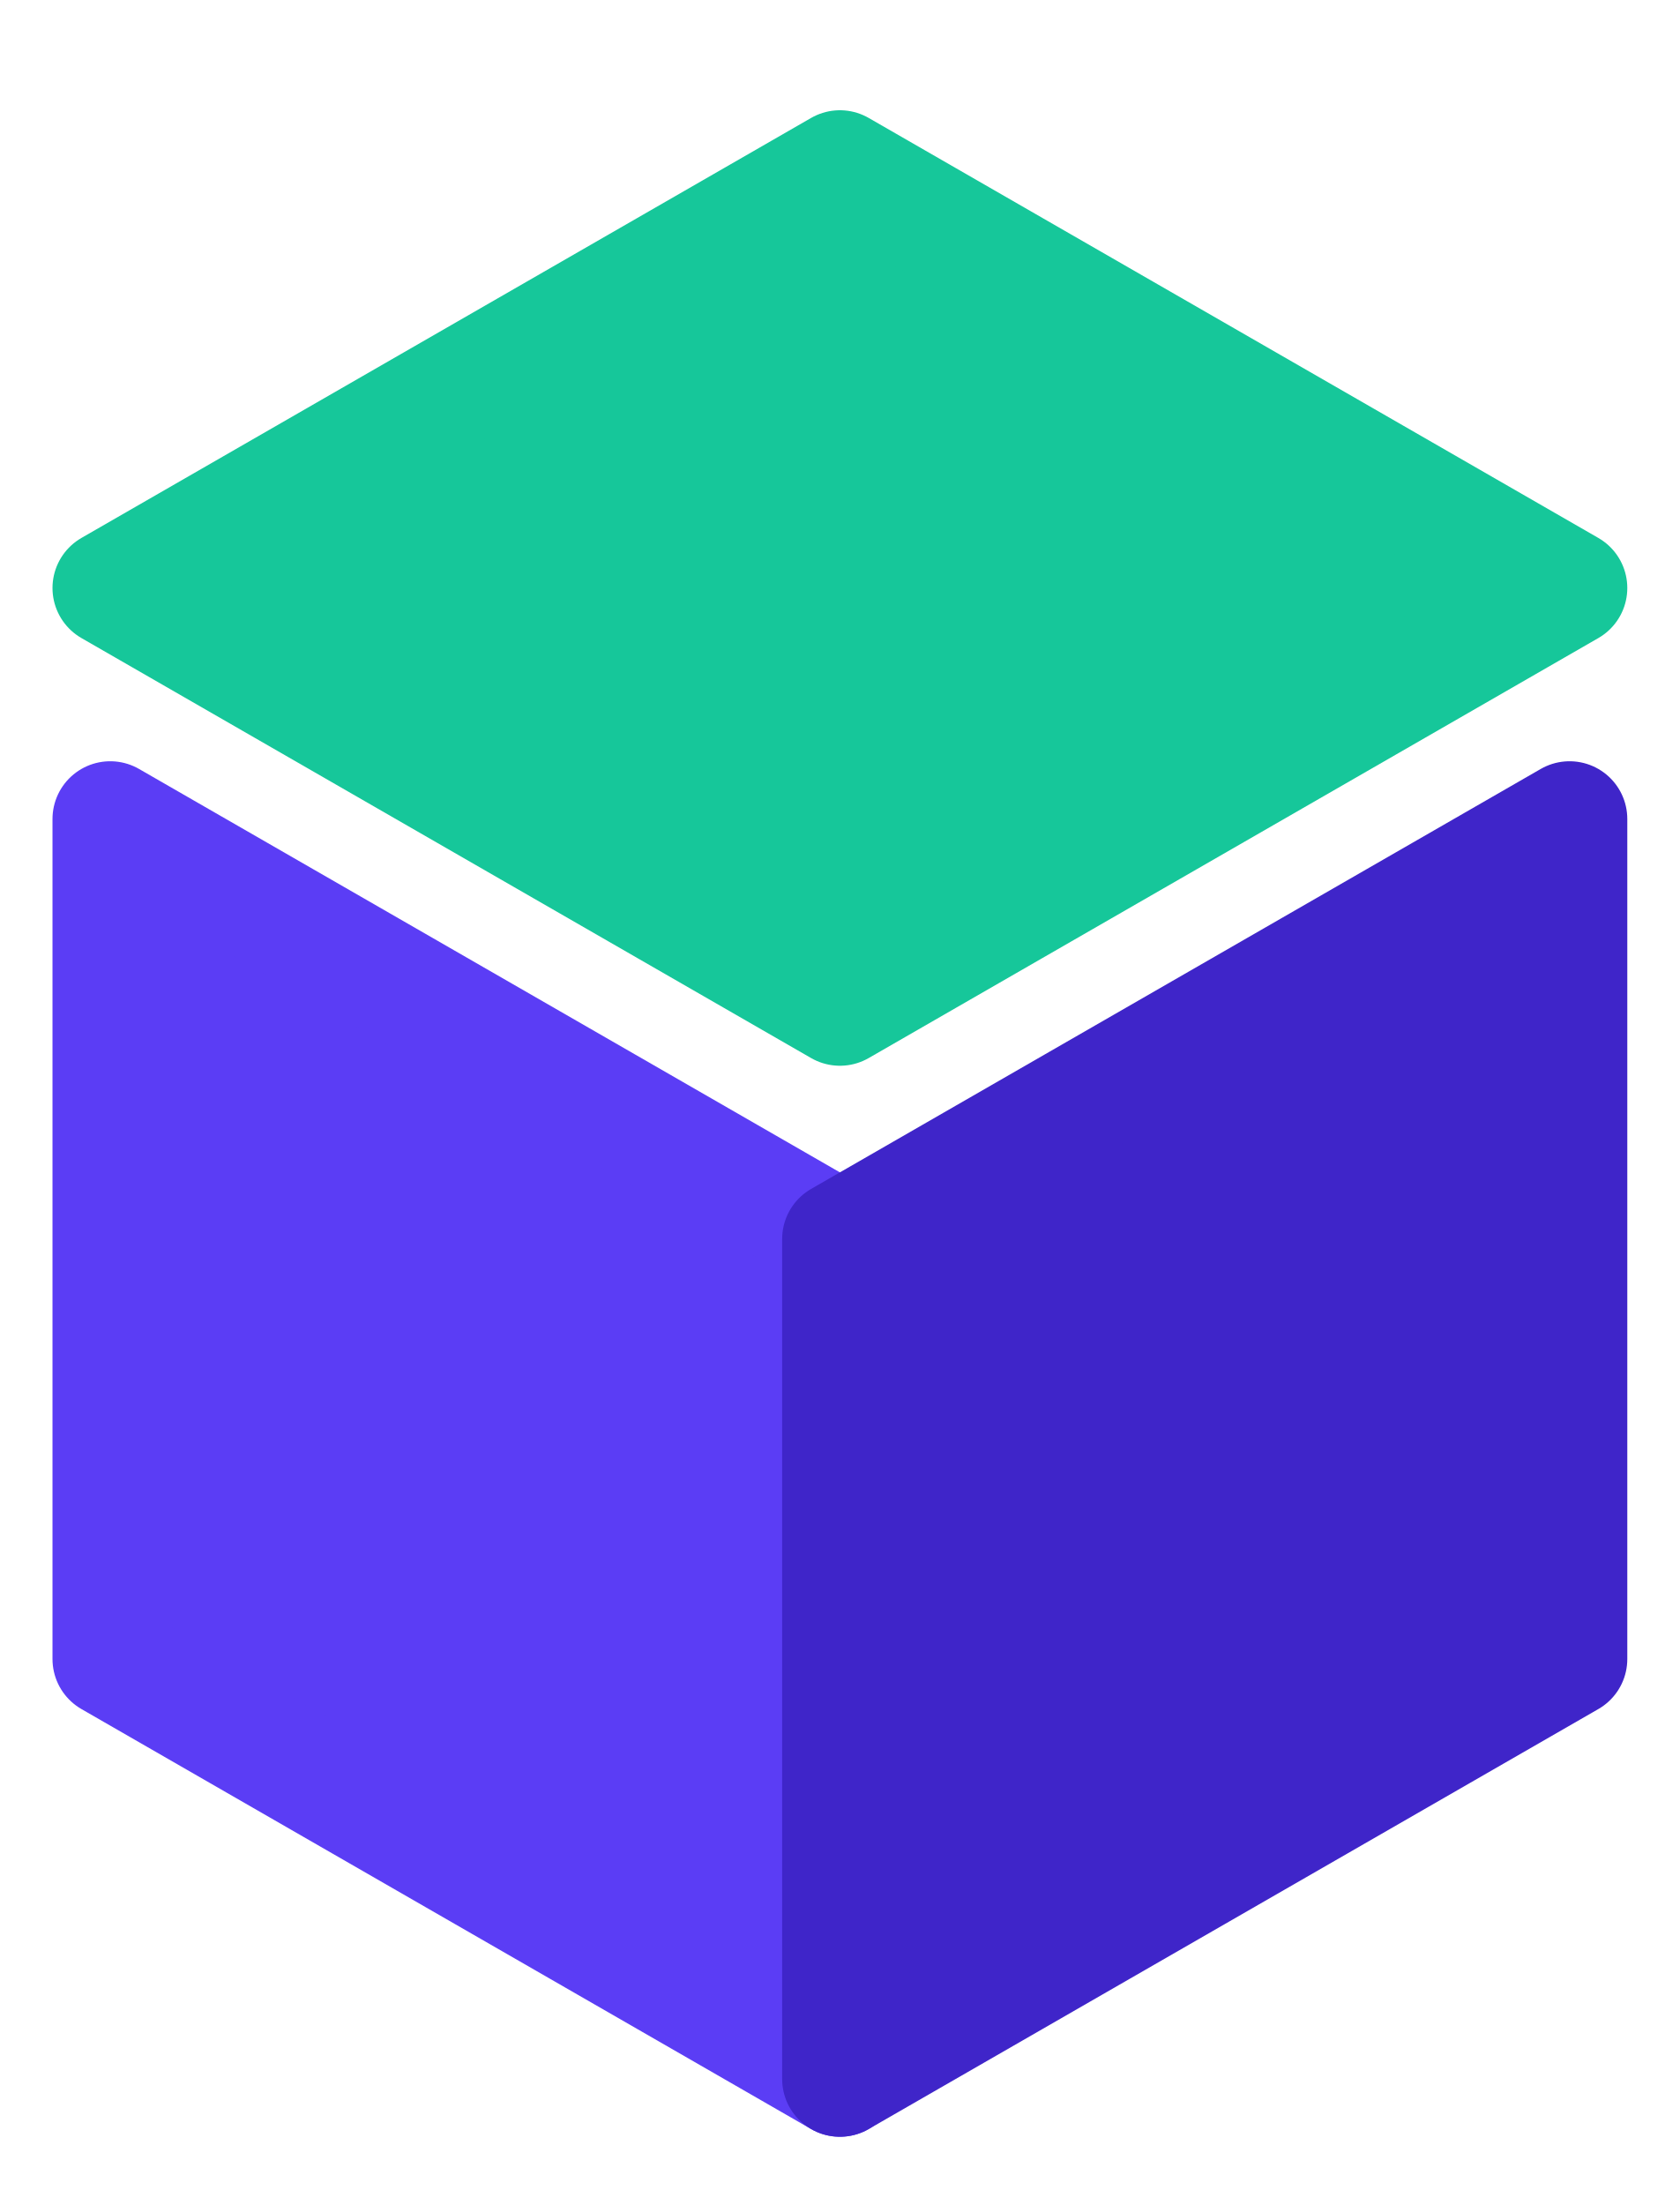
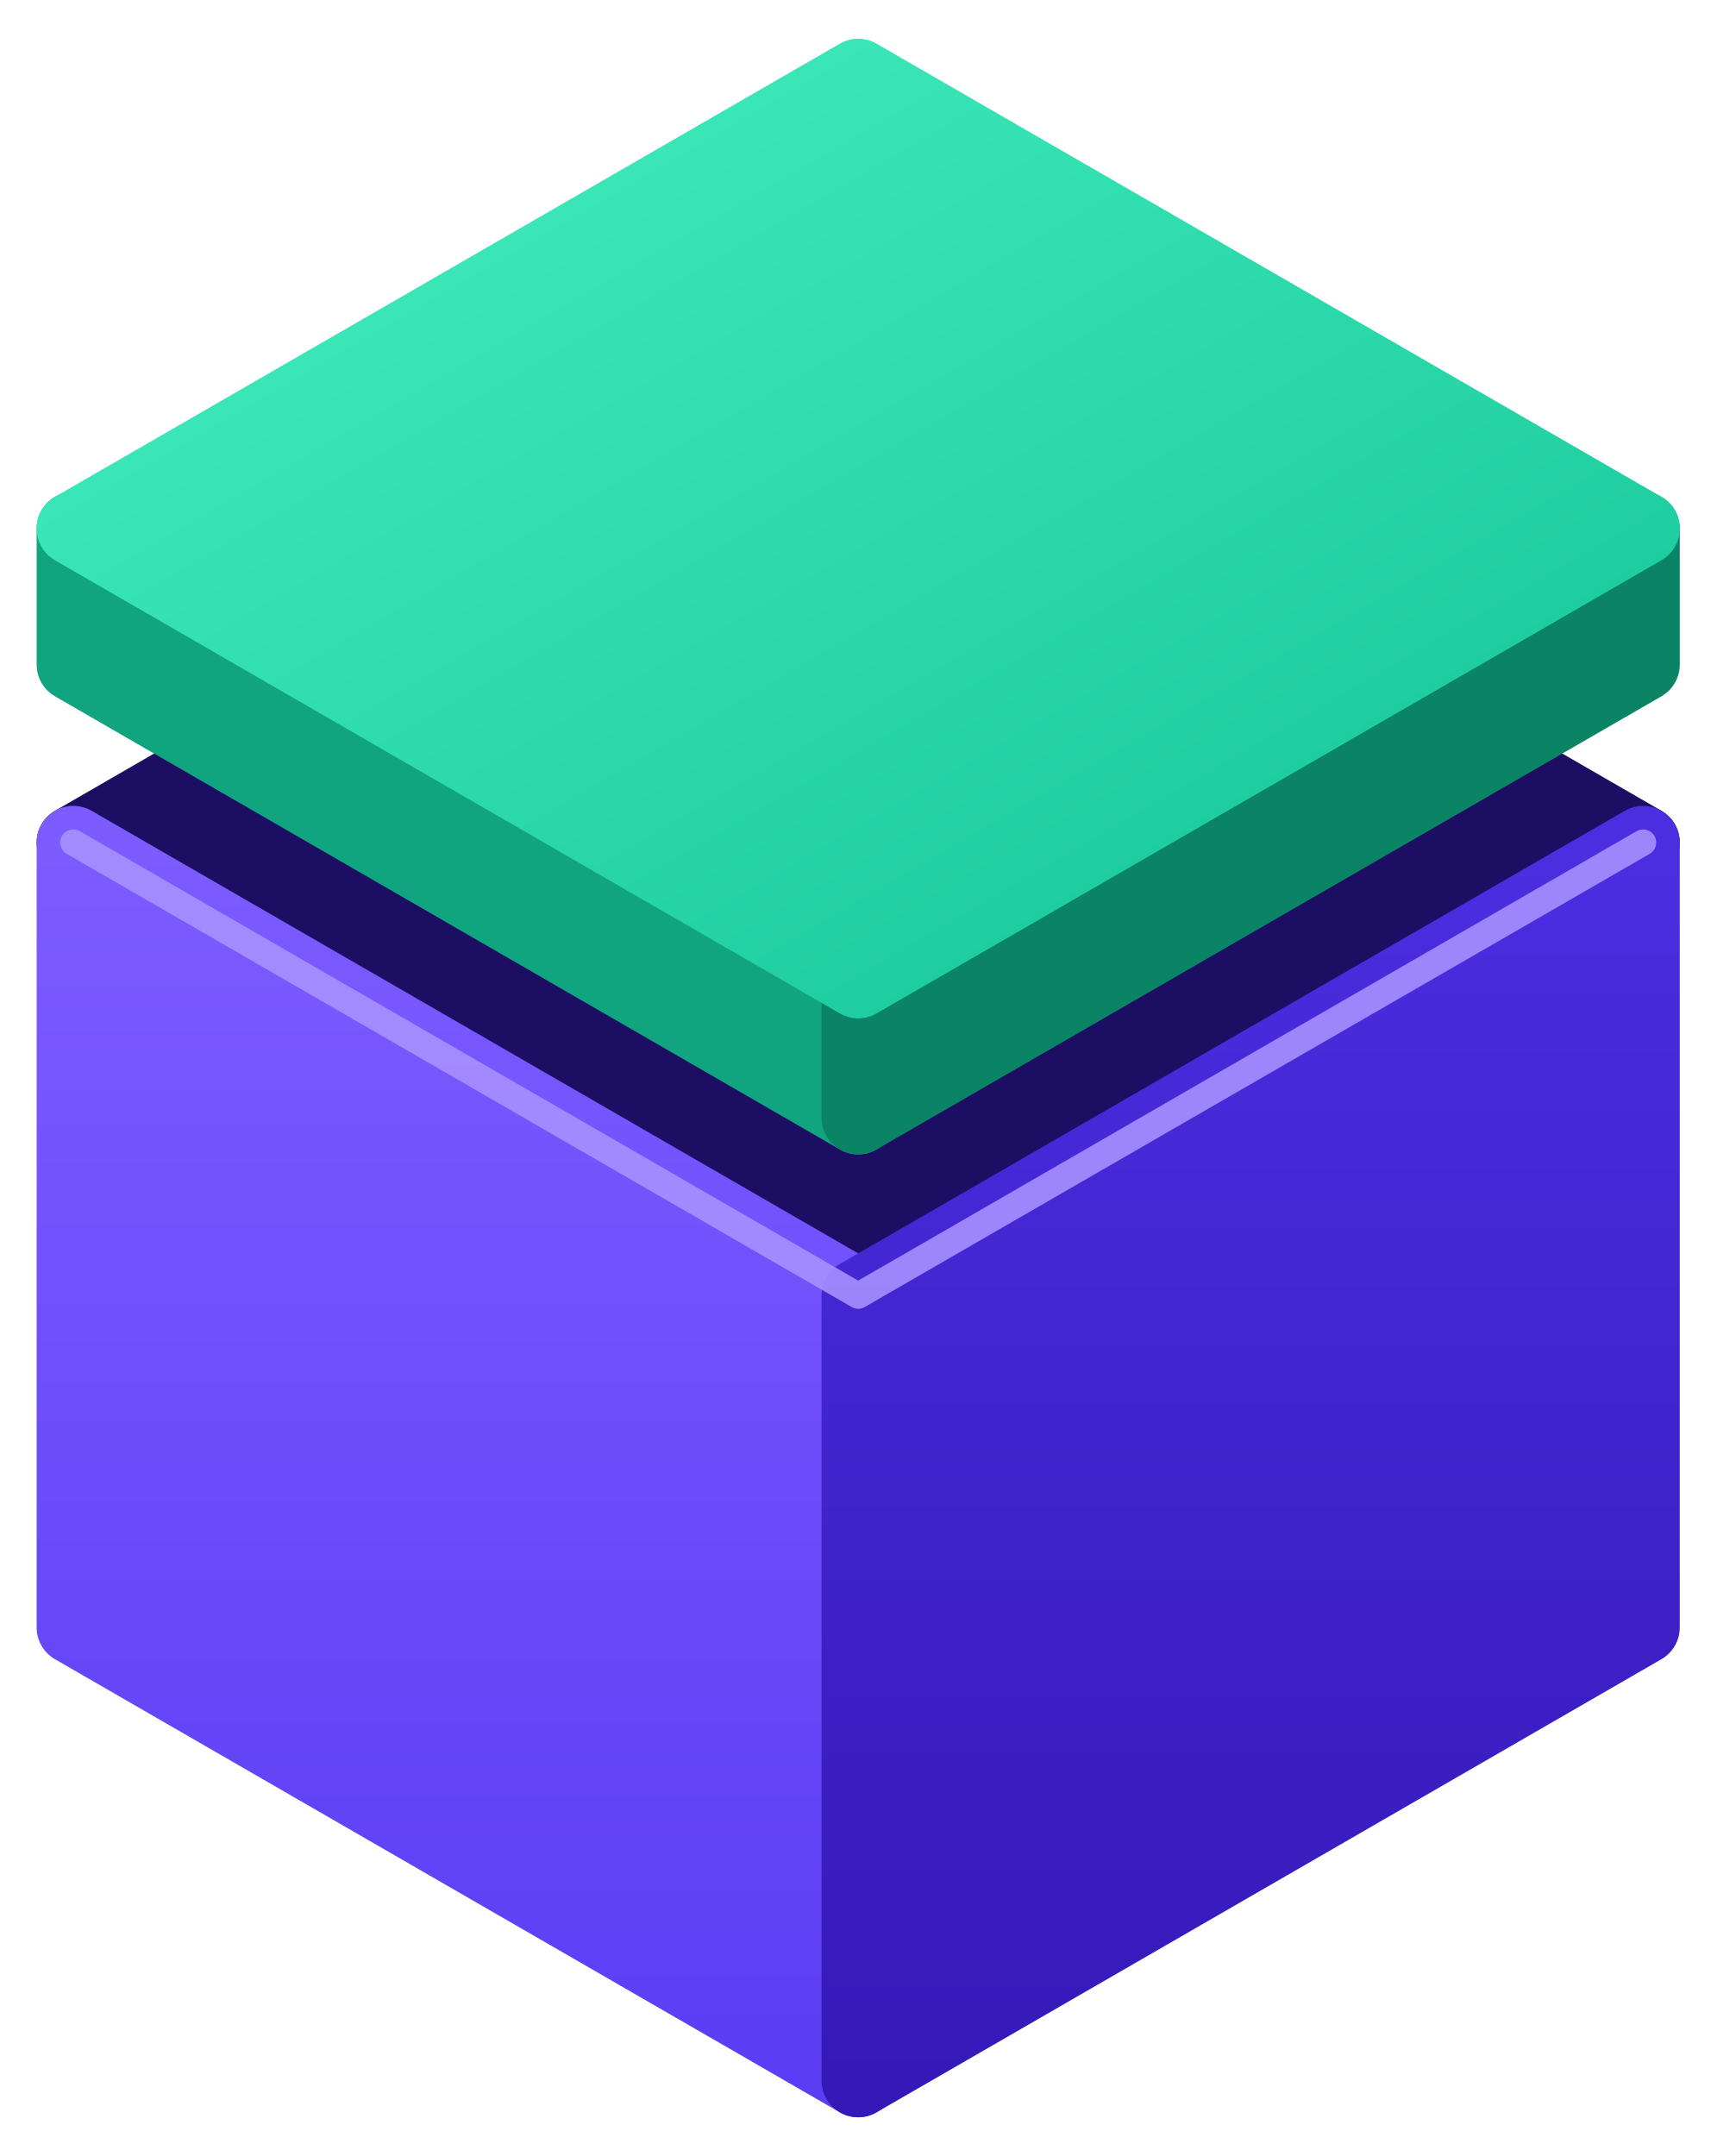
- <svg xmlns="http://www.w3.org/2000/svg" viewBox="96 40 320 420">
-   <path d="M117 196 L256 276 L256 436 L117 356 Z" fill="#5B3DF5" stroke="#5B3DF5" stroke-width="22" stroke-linejoin="round" />
-   <path d="M256 276 L395 196 L395 356 L256 436 Z" fill="#3F25C9" stroke="#3F25C9" stroke-width="22" stroke-linejoin="round" />
-   <path d="M256 72 L395 152 L256 232 L117 152 Z" fill="#16C79A" stroke="#16C79A" stroke-width="22" stroke-linejoin="round" />
+ <svg xmlns="http://www.w3.org/2000/svg" viewBox="92 50 328 412">
+   <defs>
+     <linearGradient id="skl" x1="0" y1="0" x2="0" y2="1">
+       <stop offset="0" stop-color="#7C5CFF" />
+       <stop offset="1" stop-color="#5B3DF5" />
+     </linearGradient>
+     <linearGradient id="skr" x1="0" y1="0" x2="0" y2="1">
+       <stop offset="0" stop-color="#4A2EE0" />
+       <stop offset="1" stop-color="#3519B8" />
+     </linearGradient>
+     <linearGradient id="skt" x1="0" y1="0" x2="1" y2="1">
+       <stop offset="0" stop-color="#45F0C0" />
+       <stop offset="1" stop-color="#14C497" />
+     </linearGradient>
+   </defs>
+   <path d="M106 211 L256 297.6 L406 211 L256 124.4 Z" fill="#1C0E63" stroke="#1C0E63" stroke-width="14" stroke-linejoin="round" />
+   <path d="M106 211 L256 297.6 L256 447.6 L106 361 Z" fill="url(#skl)" stroke="url(#skl)" stroke-width="14" stroke-linejoin="round" />
+   <path d="M256 297.6 L406 211 L406 361 L256 447.6 Z" fill="url(#skr)" stroke="url(#skr)" stroke-width="14" stroke-linejoin="round" />
+   <path d="M106 211 L256 297.6 L406 211" fill="none" stroke="#A68FFF" stroke-width="5" stroke-linecap="round" stroke-linejoin="round" opacity="0.9" />
+   <path d="M106 151 L256 237.6 L256 263.6 L106 177 Z" fill="#10A47F" stroke="#10A47F" stroke-width="14" stroke-linejoin="round" />
+   <path d="M256 237.6 L406 151 L406 177 L256 263.6 Z" fill="#0B8466" stroke="#0B8466" stroke-width="14" stroke-linejoin="round" />
+   <path d="M106 151 L256 237.6 L406 151 L256 64.4 Z" fill="url(#skt)" stroke="url(#skt)" stroke-width="14" stroke-linejoin="round" />
</svg>
